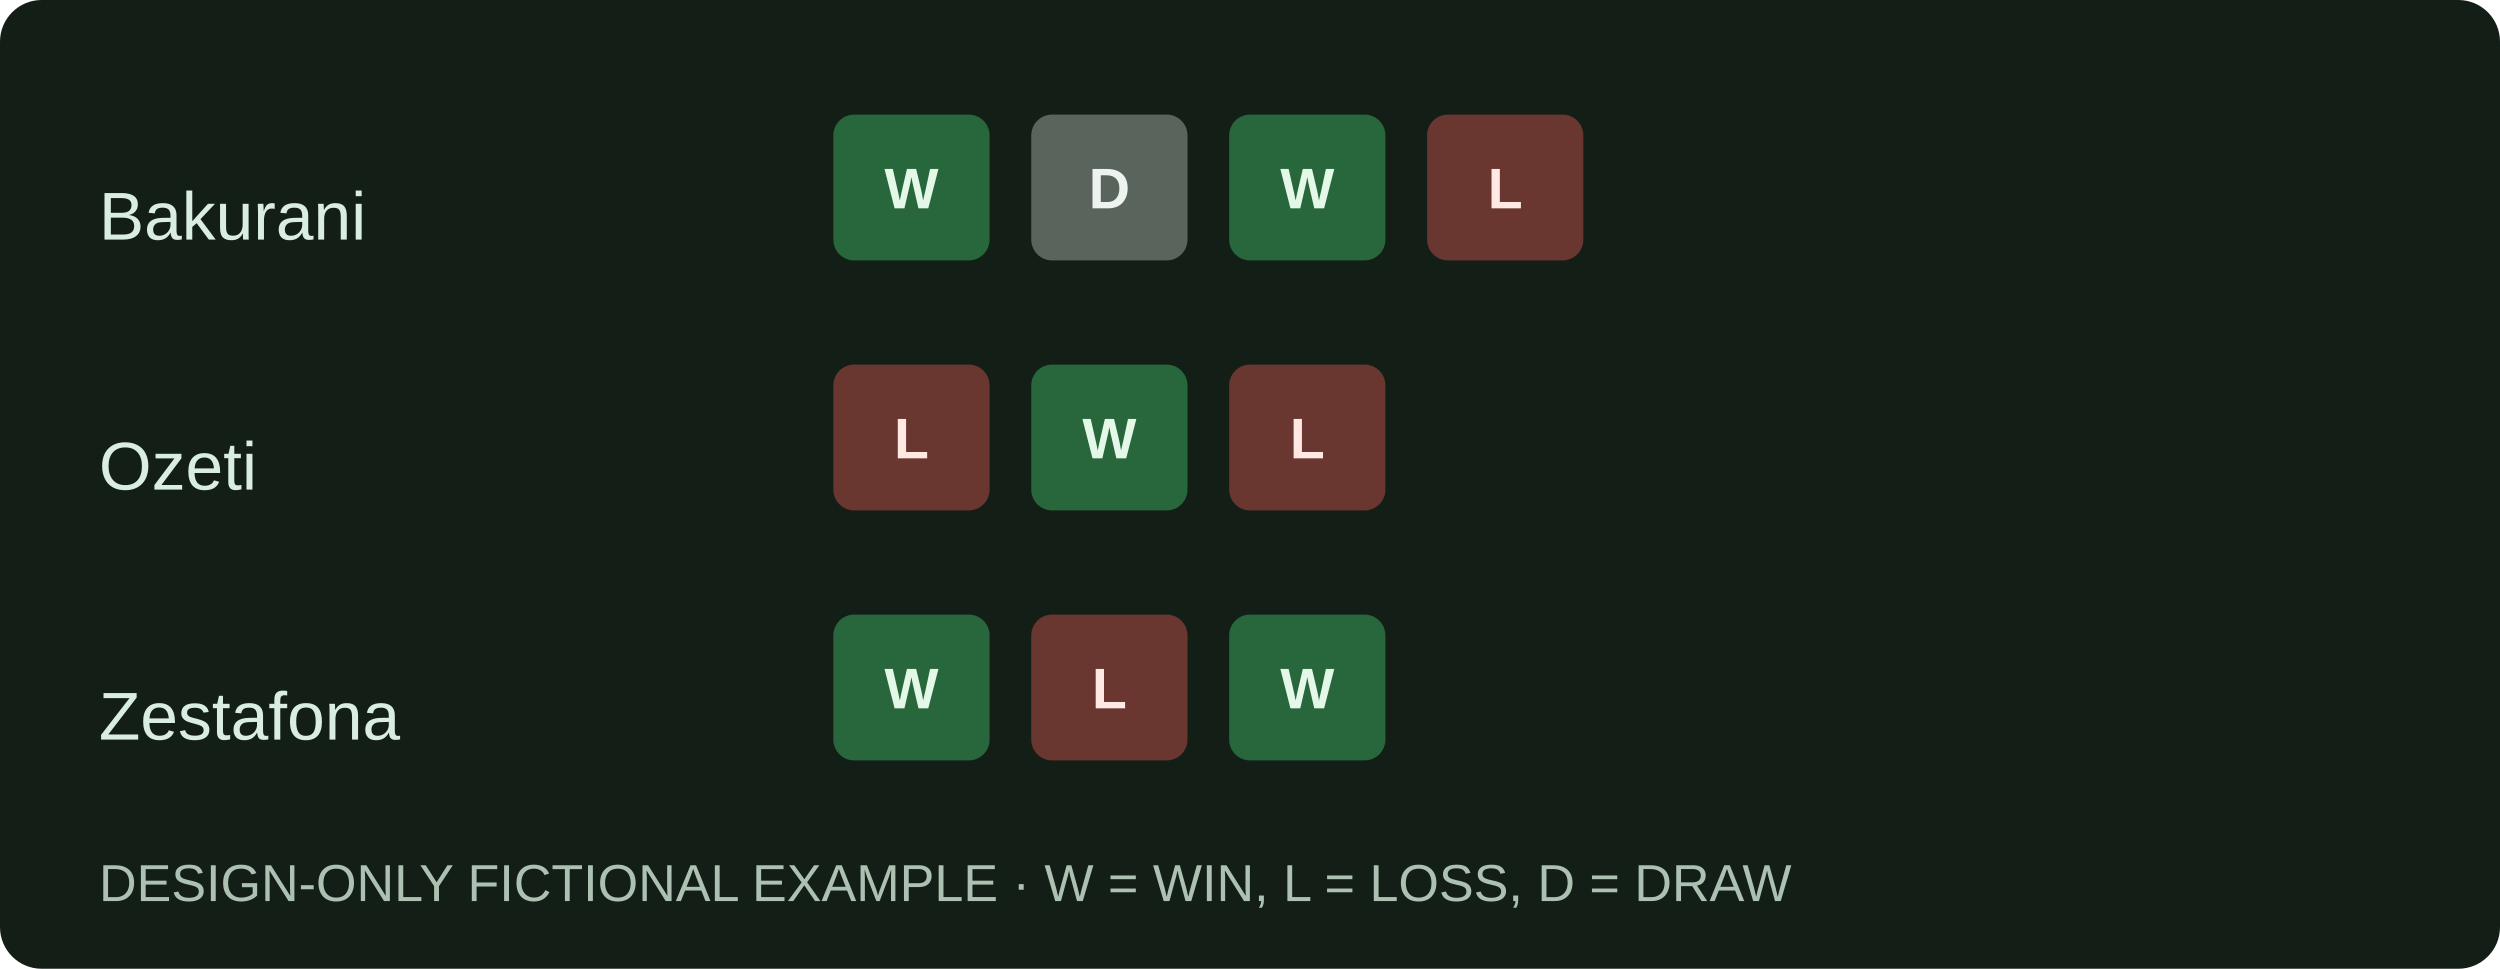
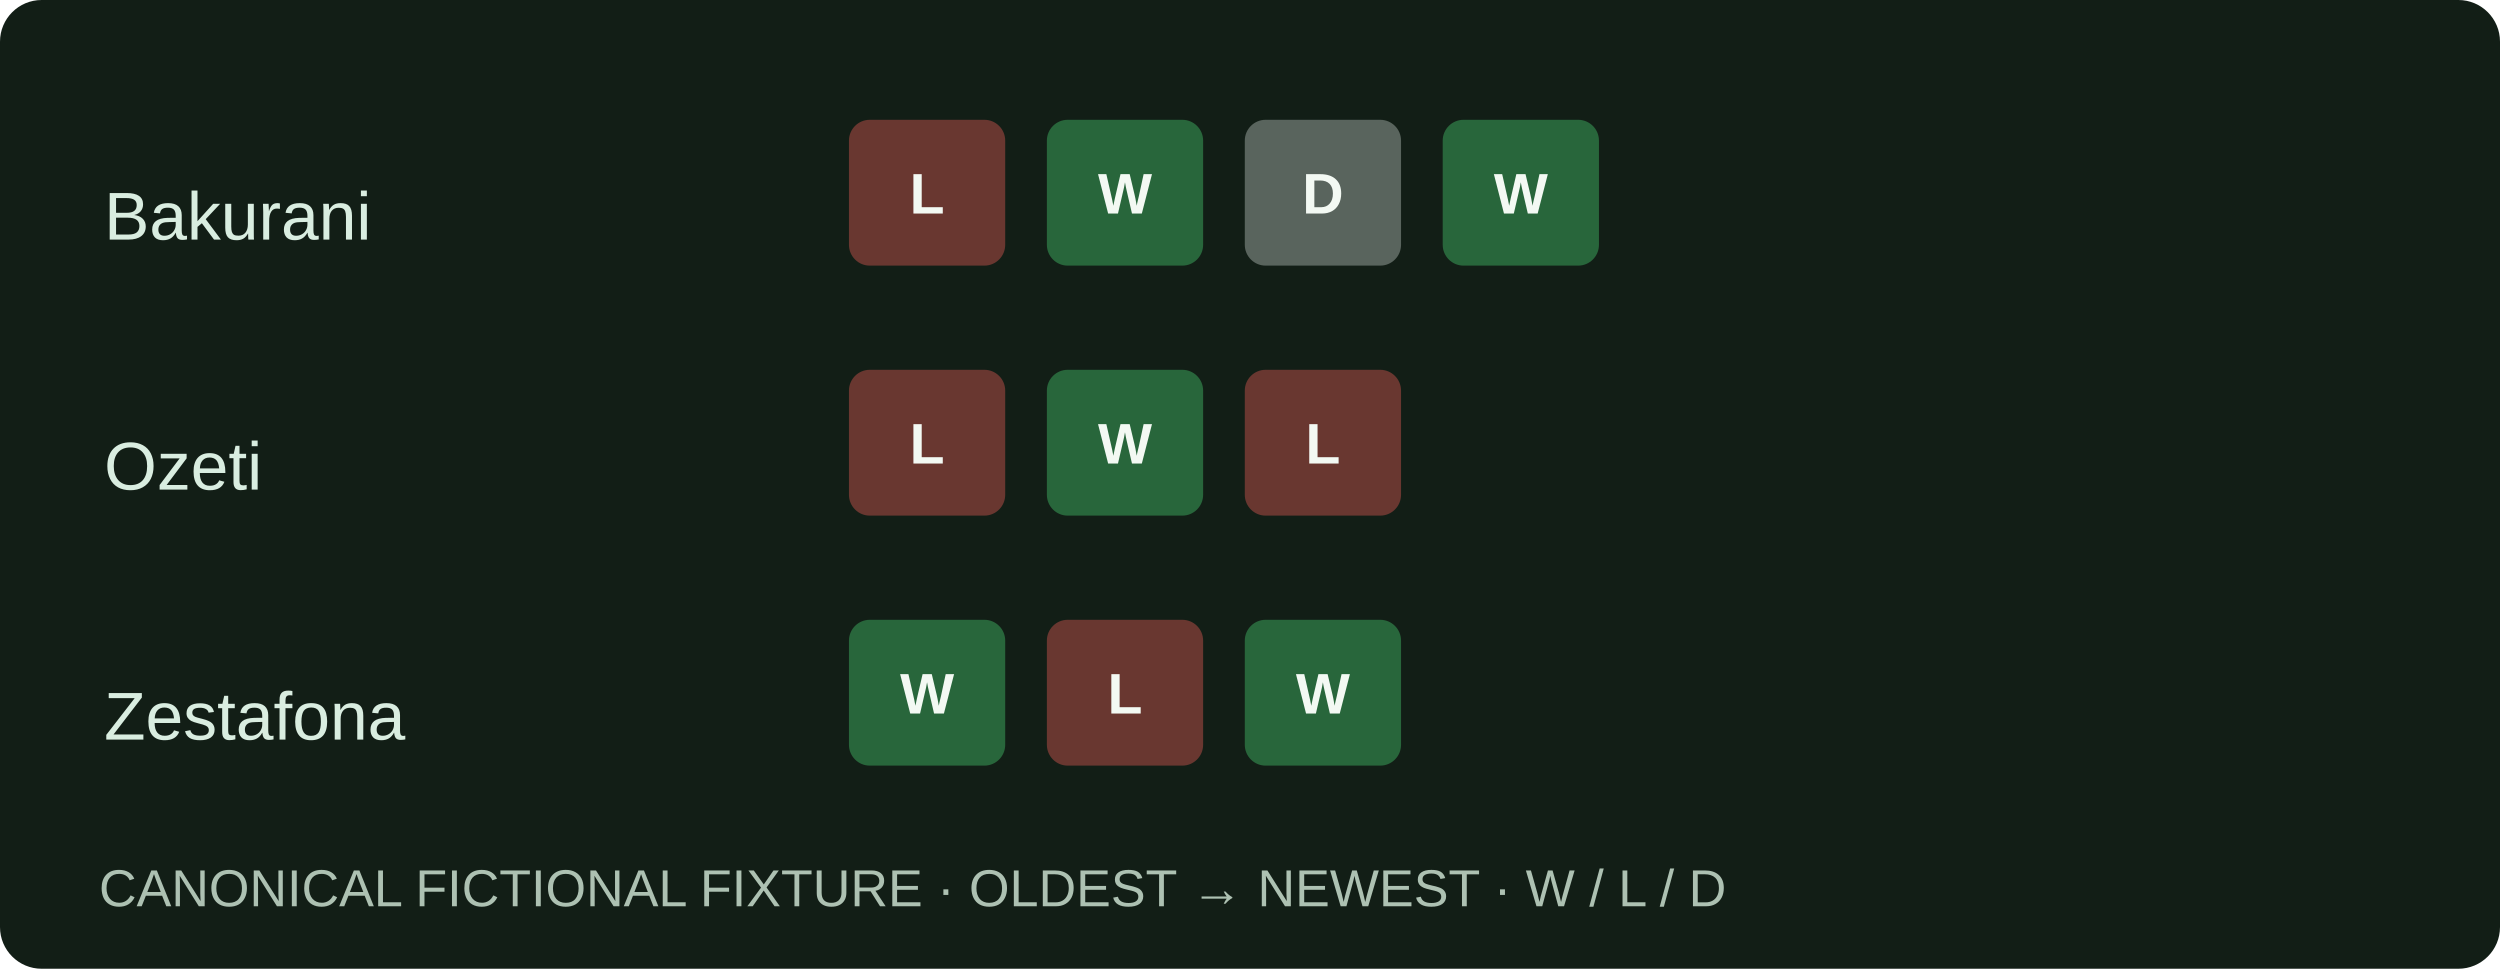
<svg xmlns="http://www.w3.org/2000/svg" width="480" height="186" viewBox="0 0 480 186" role="img" aria-labelledby="t d">
  <rect width="480" height="186" rx="8" fill="#121e16" />
-   <g fill="#d9ede0" font-family="Arial,sans-serif" font-size="13">
-     <text x="19" y="46">Bakurani</text>
-     <text x="19" y="94">Ozeti</text>
-     <text x="19" y="142">Zestafona</text>
-   </g>
-   <g font-family="Arial,sans-serif" font-size="11" font-weight="700" text-anchor="middle">
-     <rect x="160" y="22" width="30" height="28" rx="4" fill="#28663b" />
-     <text x="175" y="40" fill="#e3f8e7">W</text>
-     <rect x="198" y="22" width="30" height="28" rx="4" fill="#59645d" />
-     <text x="213" y="40" fill="#edf3ee">D</text>
-     <rect x="236" y="22" width="30" height="28" rx="4" fill="#28663b" />
-     <text x="251" y="40" fill="#e3f8e7">W</text>
-     <rect x="274" y="22" width="30" height="28" rx="4" fill="#693730" />
-     <text x="289" y="40" fill="#ffe9e2">L</text>
-     <rect x="160" y="70" width="30" height="28" rx="4" fill="#693730" />
-     <text x="175" y="88" fill="#ffe9e2">L</text>
-     <rect x="198" y="70" width="30" height="28" rx="4" fill="#28663b" />
-     <text x="213" y="88" fill="#e3f8e7">W</text>
-     <rect x="236" y="70" width="30" height="28" rx="4" fill="#693730" />
-     <text x="251" y="88" fill="#ffe9e2">L</text>
-     <rect x="160" y="118" width="30" height="28" rx="4" fill="#28663b" />
-     <text x="175" y="136" fill="#e3f8e7">W</text>
-     <rect x="198" y="118" width="30" height="28" rx="4" fill="#693730" />
-     <text x="213" y="136" fill="#ffe9e2">L</text>
-     <rect x="236" y="118" width="30" height="28" rx="4" fill="#28663b" />
-     <text x="251" y="136" fill="#e3f8e7">W</text>
-   </g>
-   <text x="19" y="173" fill="#adc1b2" font-size="10" font-family="Arial,sans-serif">DESIGN-ONLY FICTIONAL EXAMPLE  ·  W = WIN, L = LOSS, D = DRAW</text>
+   <text x="20" y="46" fill="#d9ede0" font-family="Arial,sans-serif" font-size="13">Bakurani</text>
+   <rect x="163" y="23" width="30" height="28" rx="4" fill="#693730" />
+   <text x="178" y="41" fill="#f3f9f3" font-family="Arial,sans-serif" font-size="11" font-weight="700" text-anchor="middle">L</text>
+   <rect x="201" y="23" width="30" height="28" rx="4" fill="#28663b" />
+   <text x="216" y="41" fill="#f3f9f3" font-family="Arial,sans-serif" font-size="11" font-weight="700" text-anchor="middle">W</text>
+   <rect x="239" y="23" width="30" height="28" rx="4" fill="#59645d" />
+   <text x="254" y="41" fill="#f3f9f3" font-family="Arial,sans-serif" font-size="11" font-weight="700" text-anchor="middle">D</text>
+   <rect x="277" y="23" width="30" height="28" rx="4" fill="#28663b" />
+   <text x="292" y="41" fill="#f3f9f3" font-family="Arial,sans-serif" font-size="11" font-weight="700" text-anchor="middle">W</text>
+   <text x="20" y="94" fill="#d9ede0" font-family="Arial,sans-serif" font-size="13">Ozeti</text>
+   <rect x="163" y="71" width="30" height="28" rx="4" fill="#693730" />
+   <text x="178" y="89" fill="#f3f9f3" font-family="Arial,sans-serif" font-size="11" font-weight="700" text-anchor="middle">L</text>
+   <rect x="201" y="71" width="30" height="28" rx="4" fill="#28663b" />
+   <text x="216" y="89" fill="#f3f9f3" font-family="Arial,sans-serif" font-size="11" font-weight="700" text-anchor="middle">W</text>
+   <rect x="239" y="71" width="30" height="28" rx="4" fill="#693730" />
+   <text x="254" y="89" fill="#f3f9f3" font-family="Arial,sans-serif" font-size="11" font-weight="700" text-anchor="middle">L</text>
+   <text x="20" y="142" fill="#d9ede0" font-family="Arial,sans-serif" font-size="13">Zestafona</text>
+   <rect x="163" y="119" width="30" height="28" rx="4" fill="#28663b" />
+   <text x="178" y="137" fill="#f3f9f3" font-family="Arial,sans-serif" font-size="11" font-weight="700" text-anchor="middle">W</text>
+   <rect x="201" y="119" width="30" height="28" rx="4" fill="#693730" />
+   <text x="216" y="137" fill="#f3f9f3" font-family="Arial,sans-serif" font-size="11" font-weight="700" text-anchor="middle">L</text>
+   <rect x="239" y="119" width="30" height="28" rx="4" fill="#28663b" />
+   <text x="254" y="137" fill="#f3f9f3" font-family="Arial,sans-serif" font-size="11" font-weight="700" text-anchor="middle">W</text>
+   <text x="19" y="174" fill="#adc1b2" font-size="10" font-family="Arial,sans-serif">CANONICAL FICTIONAL FIXTURE · OLDEST → NEWEST · W / L / D</text>
</svg>
